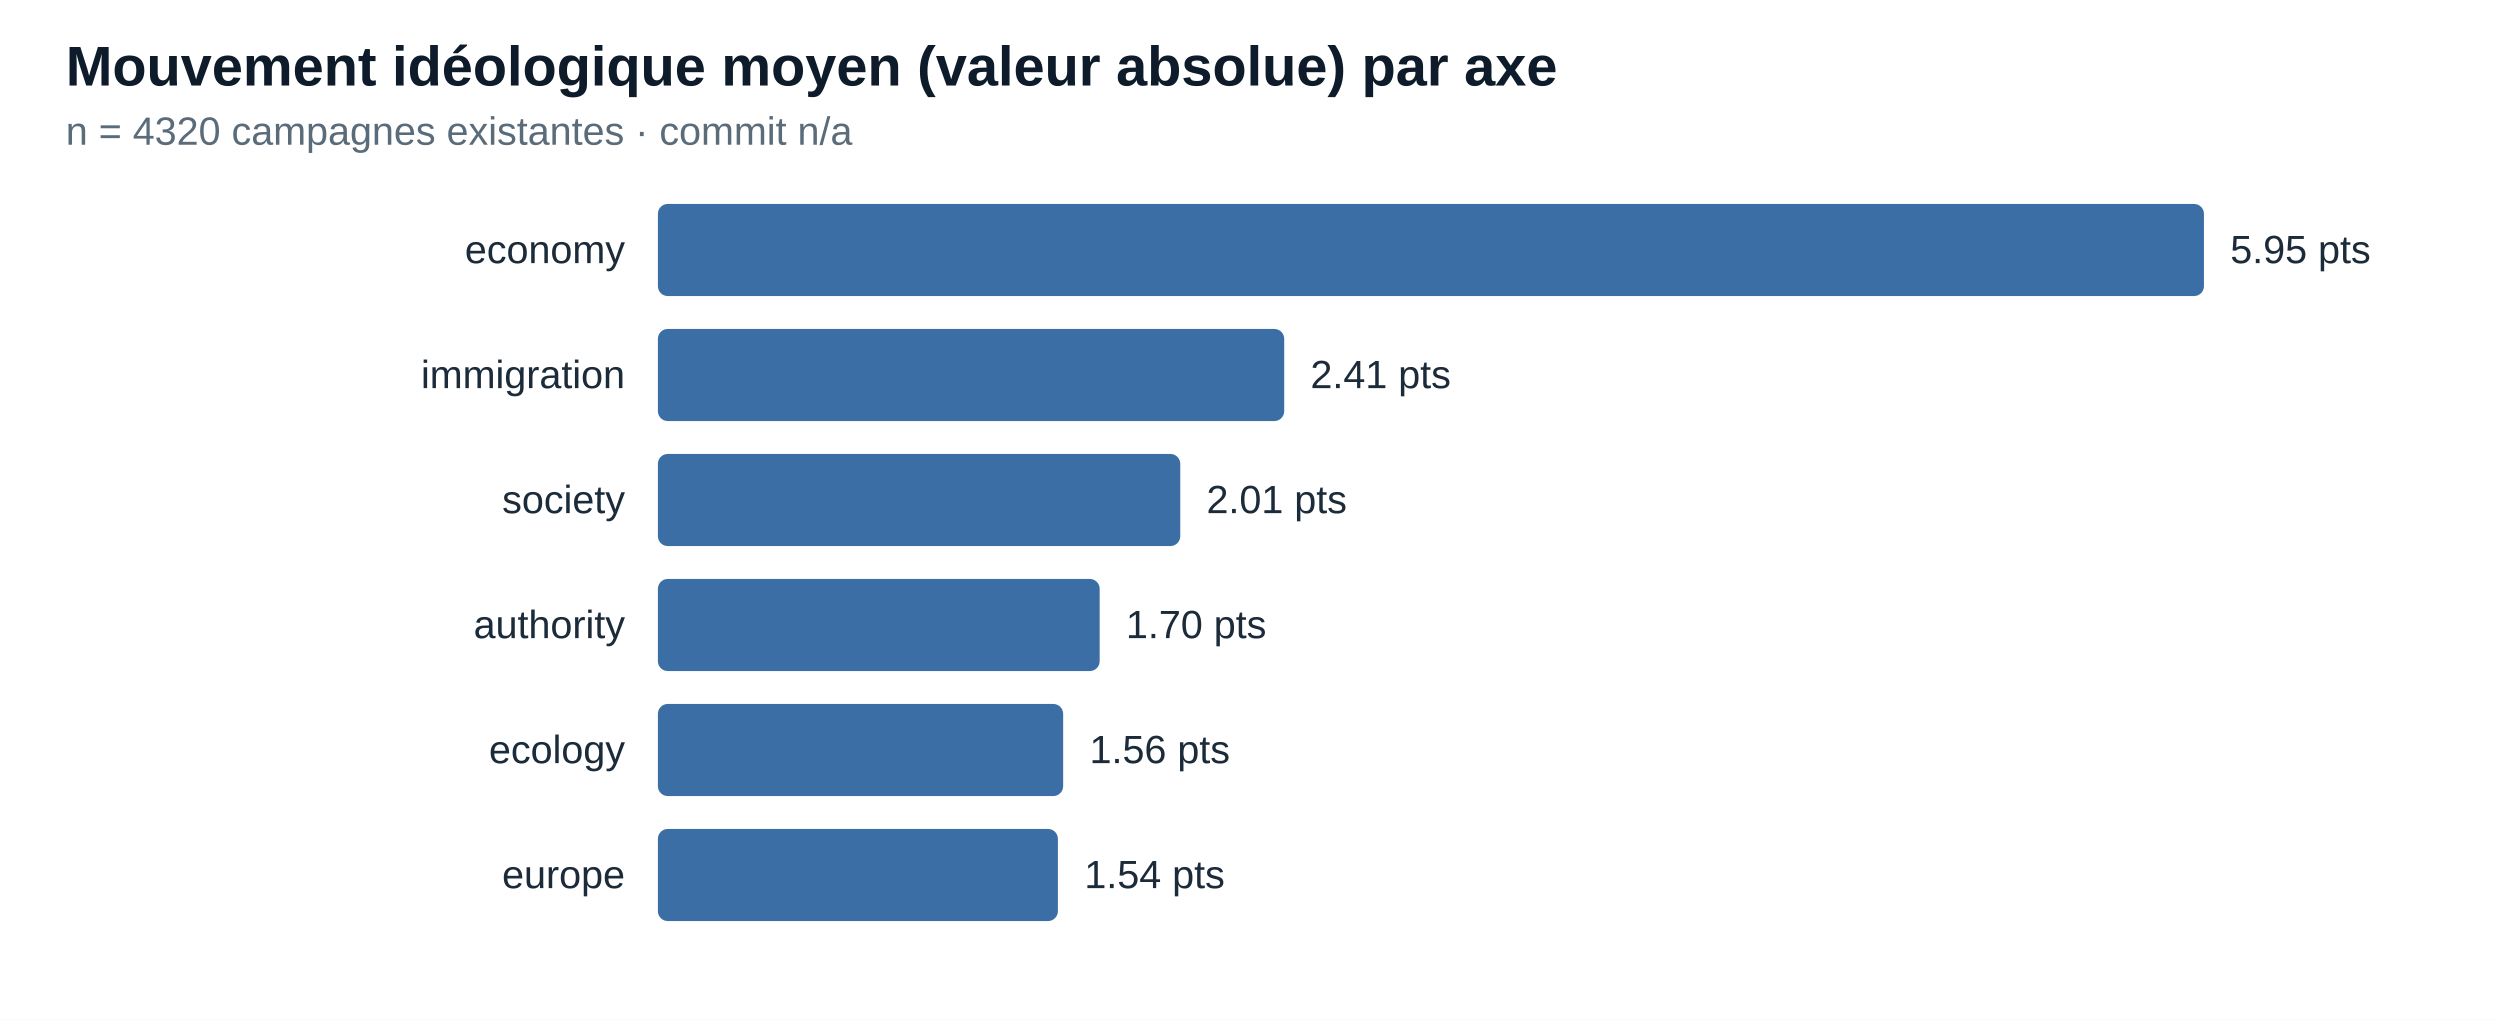
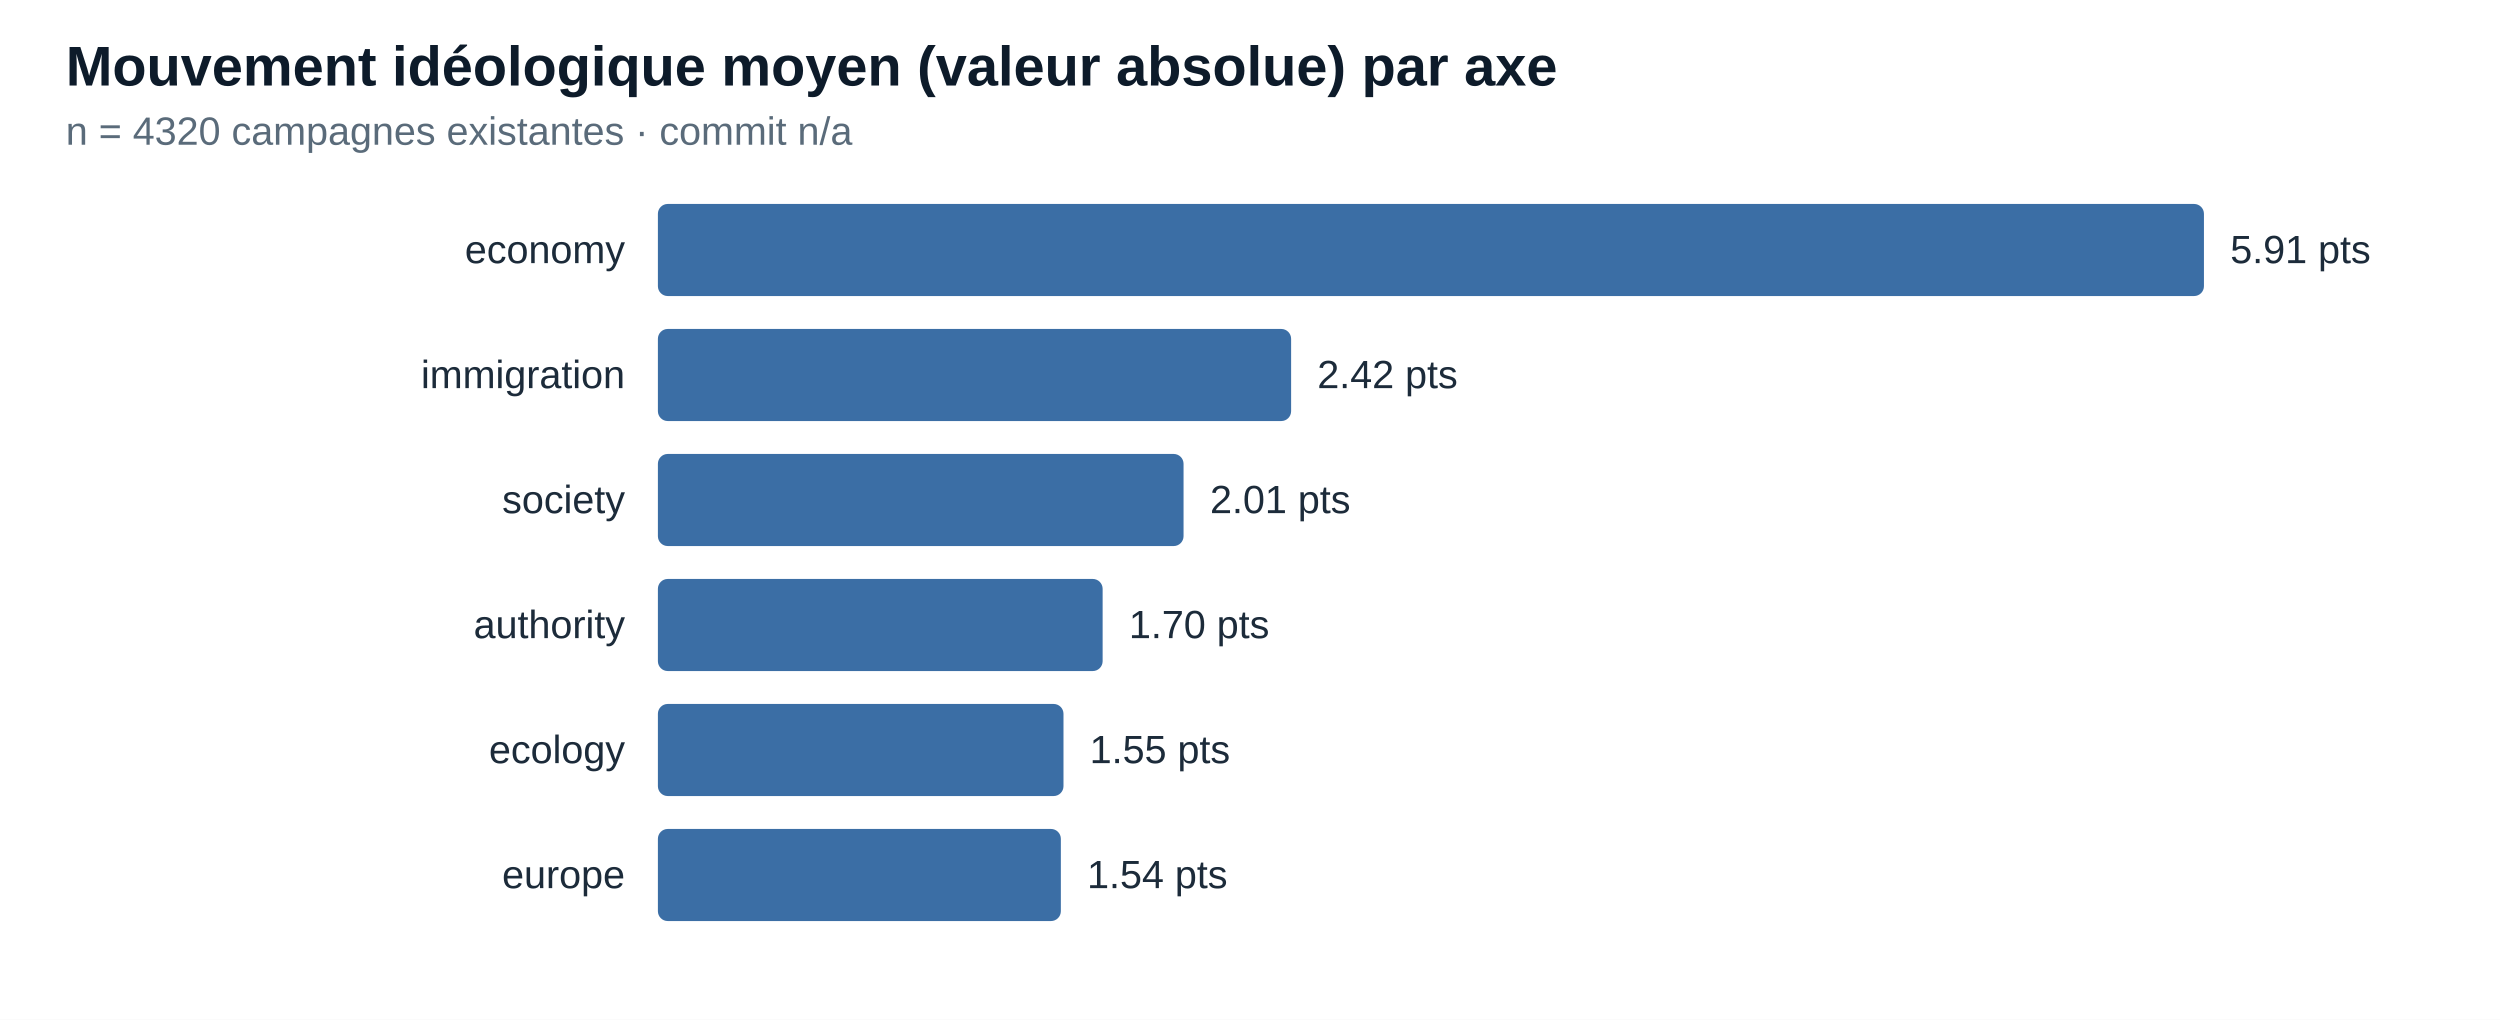
<svg xmlns="http://www.w3.org/2000/svg" width="760" height="310" viewBox="0 0 760 310">
  <rect width="760" height="310" fill="#ffffff" />
  <text x="20" y="26" font-size="17" font-weight="700" fill="#0d1b2a" style="font-family:Arial,Helvetica,sans-serif">Mouvement idéologique moyen (valeur absolue) par axe</text>
  <text x="20" y="44" font-size="12" fill="#5a6b7a" style="font-family:Arial,Helvetica,sans-serif">n = 4320 campagnes existantes · commit n/a</text>
  <text x="190" y="80" text-anchor="end" font-size="12" fill="#1c2b3a" style="font-family:Arial,Helvetica,sans-serif">economy</text>
  <rect x="200" y="62" width="470.0" height="28" fill="#3b6ea5" rx="3" />
-   <text x="678" y="80" font-size="12" fill="#1c2b3a" style="font-family:Arial,Helvetica,sans-serif">5.95 pts</text>
+   <text x="678" y="80" font-size="12" fill="#1c2b3a" style="font-family:Arial,Helvetica,sans-serif">5.91 pts</text>
  <text x="190" y="118" text-anchor="end" font-size="12" fill="#1c2b3a" style="font-family:Arial,Helvetica,sans-serif">immigration</text>
-   <rect x="200" y="100" width="190.4" height="28" fill="#3b6ea5" rx="3" />
-   <text x="398.37" y="118" font-size="12" fill="#1c2b3a" style="font-family:Arial,Helvetica,sans-serif">2.41 pts</text>
+   <rect x="200" y="100" width="192.5" height="28" fill="#3b6ea5" rx="3" />
+   <text x="400.453" y="118" font-size="12" fill="#1c2b3a" style="font-family:Arial,Helvetica,sans-serif">2.42 pts</text>
  <text x="190" y="156" text-anchor="end" font-size="12" fill="#1c2b3a" style="font-family:Arial,Helvetica,sans-serif">society</text>
-   <rect x="200" y="138" width="158.8" height="28" fill="#3b6ea5" rx="3" />
-   <text x="366.773" y="156" font-size="12" fill="#1c2b3a" style="font-family:Arial,Helvetica,sans-serif">2.01 pts</text>
+   <rect x="200" y="138" width="159.8" height="28" fill="#3b6ea5" rx="3" />
+   <text x="367.848" y="156" font-size="12" fill="#1c2b3a" style="font-family:Arial,Helvetica,sans-serif">2.01 pts</text>
  <text x="190" y="194" text-anchor="end" font-size="12" fill="#1c2b3a" style="font-family:Arial,Helvetica,sans-serif">authority</text>
-   <rect x="200" y="176" width="134.3" height="28" fill="#3b6ea5" rx="3" />
-   <text x="342.286" y="194" font-size="12" fill="#1c2b3a" style="font-family:Arial,Helvetica,sans-serif">1.70 pts</text>
+   <rect x="200" y="176" width="135.2" height="28" fill="#3b6ea5" rx="3" />
+   <text x="343.195" y="194" font-size="12" fill="#1c2b3a" style="font-family:Arial,Helvetica,sans-serif">1.70 pts</text>
  <text x="190" y="232" text-anchor="end" font-size="12" fill="#1c2b3a" style="font-family:Arial,Helvetica,sans-serif">ecology</text>
-   <rect x="200" y="214" width="123.2" height="28" fill="#3b6ea5" rx="3" />
-   <text x="331.227" y="232" font-size="12" fill="#1c2b3a" style="font-family:Arial,Helvetica,sans-serif">1.56 pts</text>
+   <rect x="200" y="214" width="123.3" height="28" fill="#3b6ea5" rx="3" />
+   <text x="331.266" y="232" font-size="12" fill="#1c2b3a" style="font-family:Arial,Helvetica,sans-serif">1.55 pts</text>
  <text x="190" y="270" text-anchor="end" font-size="12" fill="#1c2b3a" style="font-family:Arial,Helvetica,sans-serif">europe</text>
-   <rect x="200" y="252" width="121.6" height="28" fill="#3b6ea5" rx="3" />
-   <text x="329.647" y="270" font-size="12" fill="#1c2b3a" style="font-family:Arial,Helvetica,sans-serif">1.54 pts</text>
+   <rect x="200" y="252" width="122.5" height="28" fill="#3b6ea5" rx="3" />
+   <text x="330.47" y="270" font-size="12" fill="#1c2b3a" style="font-family:Arial,Helvetica,sans-serif">1.54 pts</text>
</svg>
